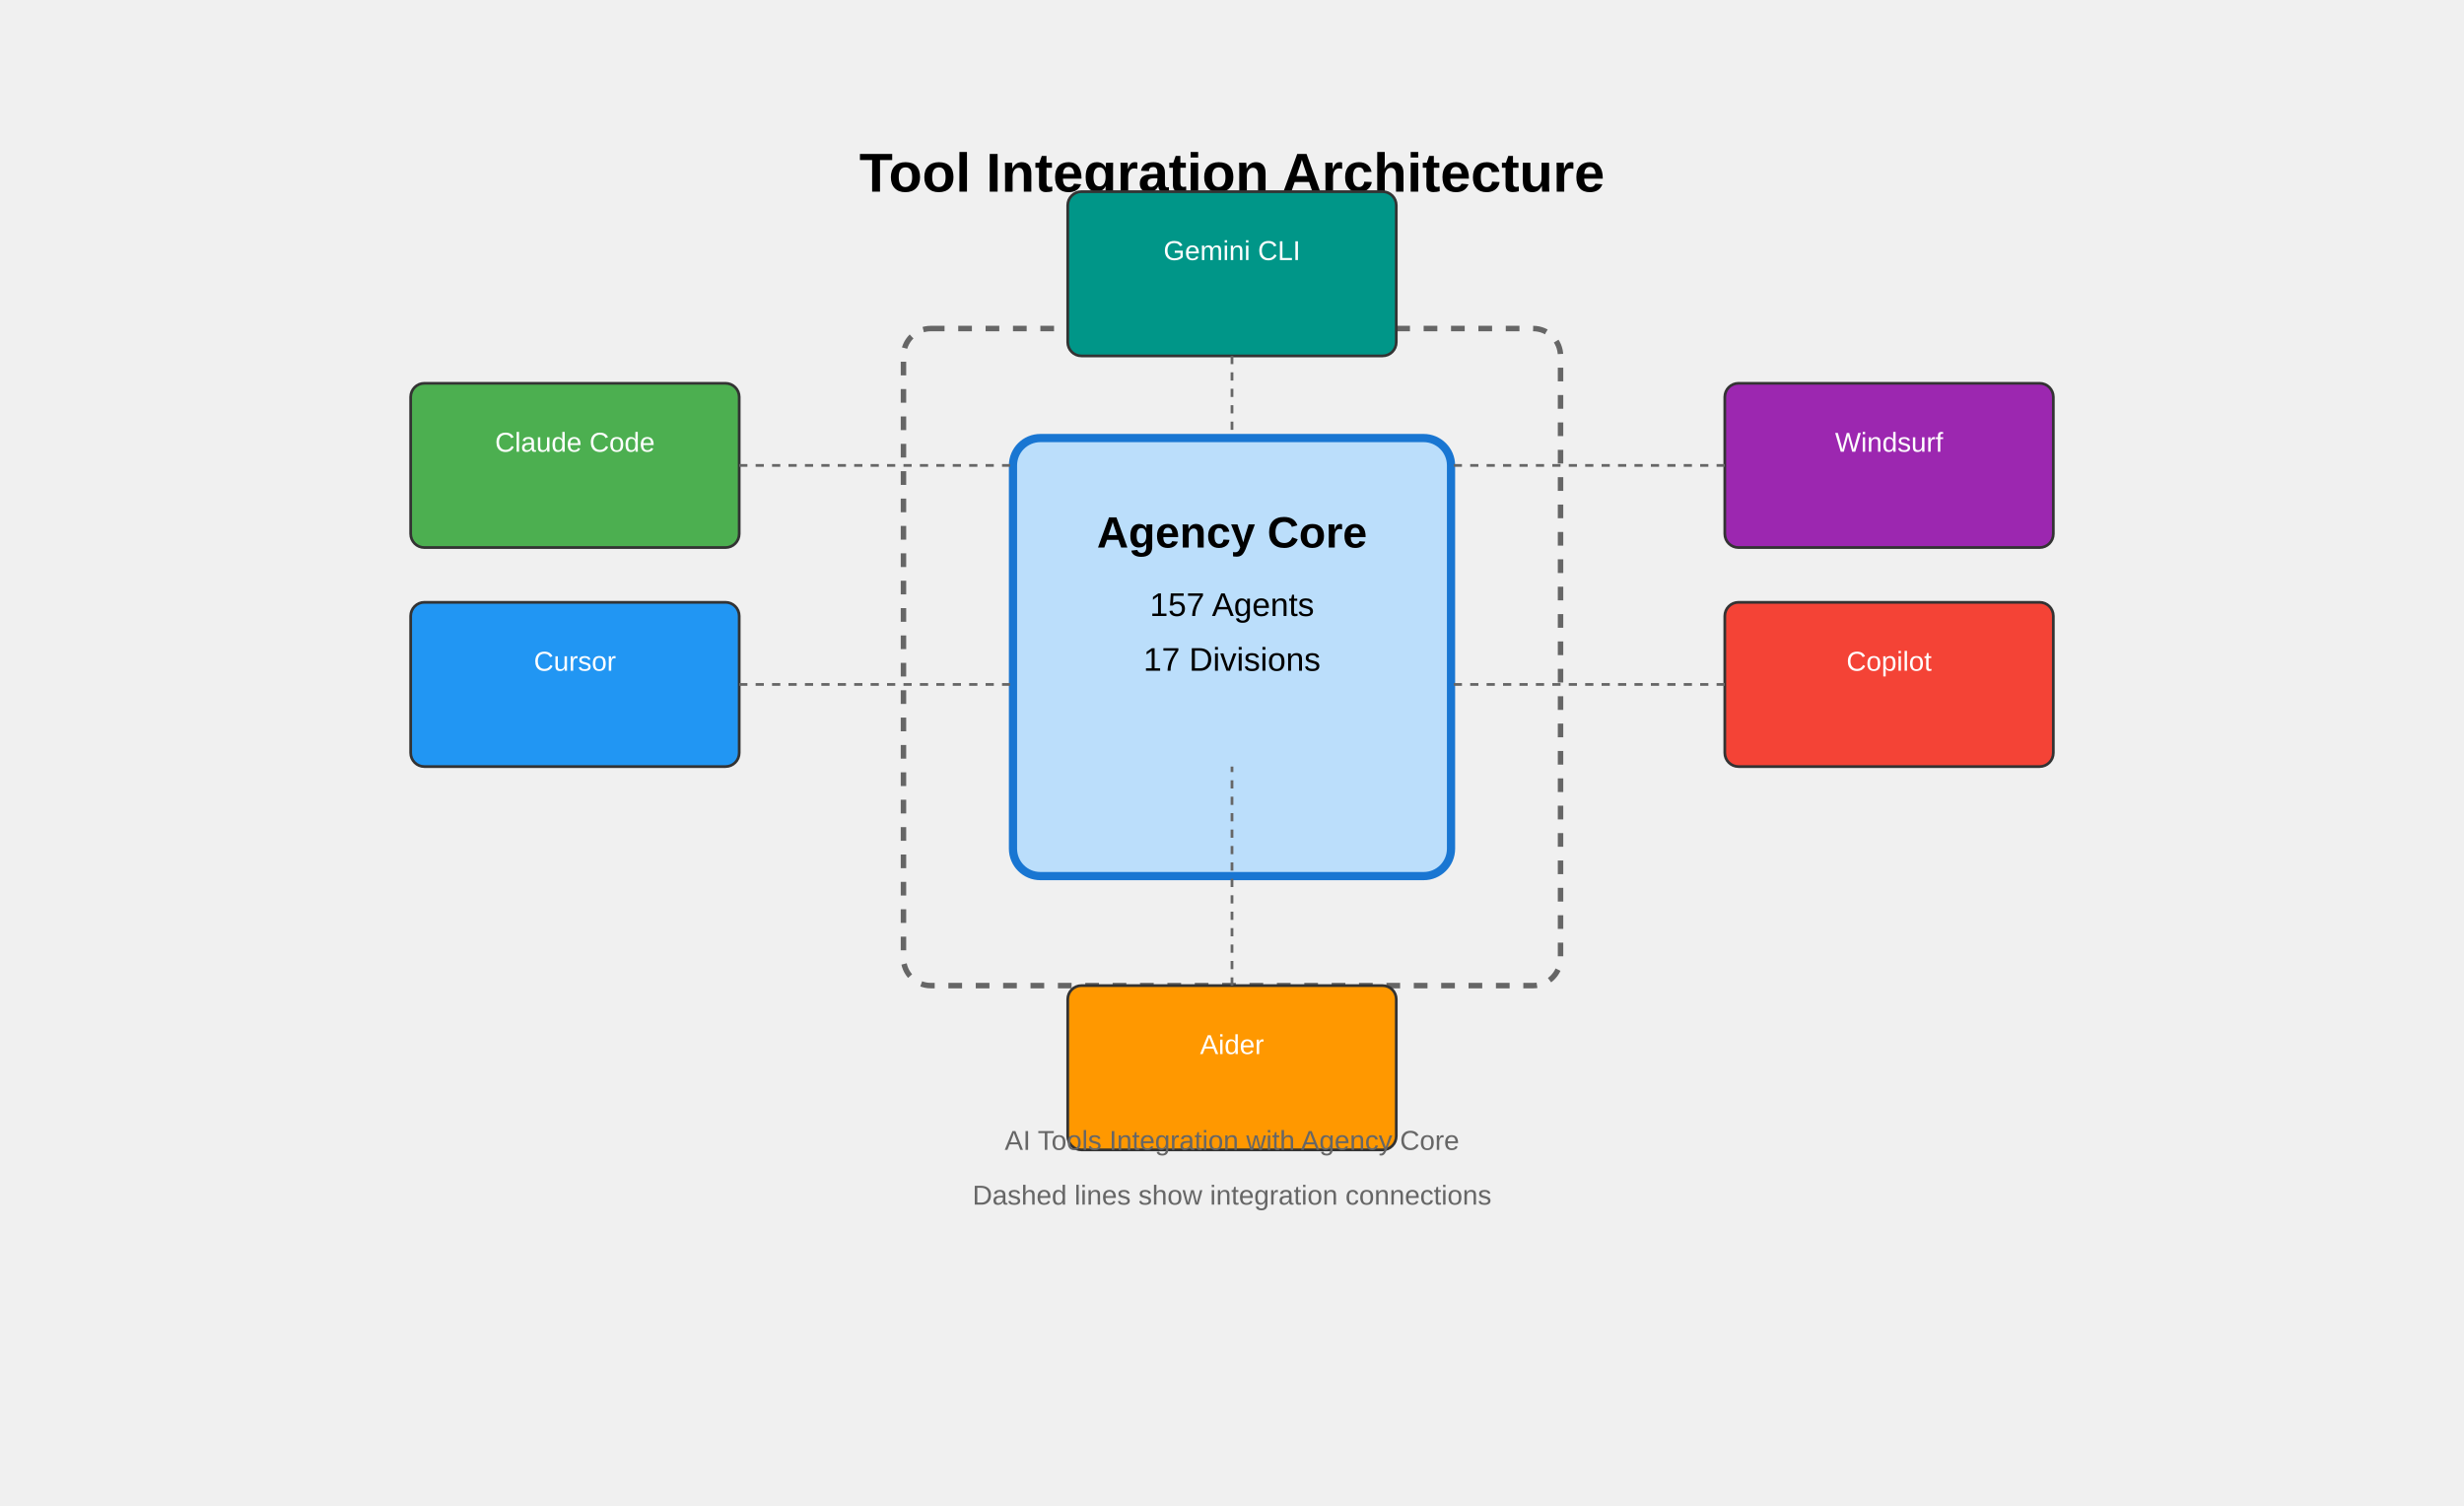
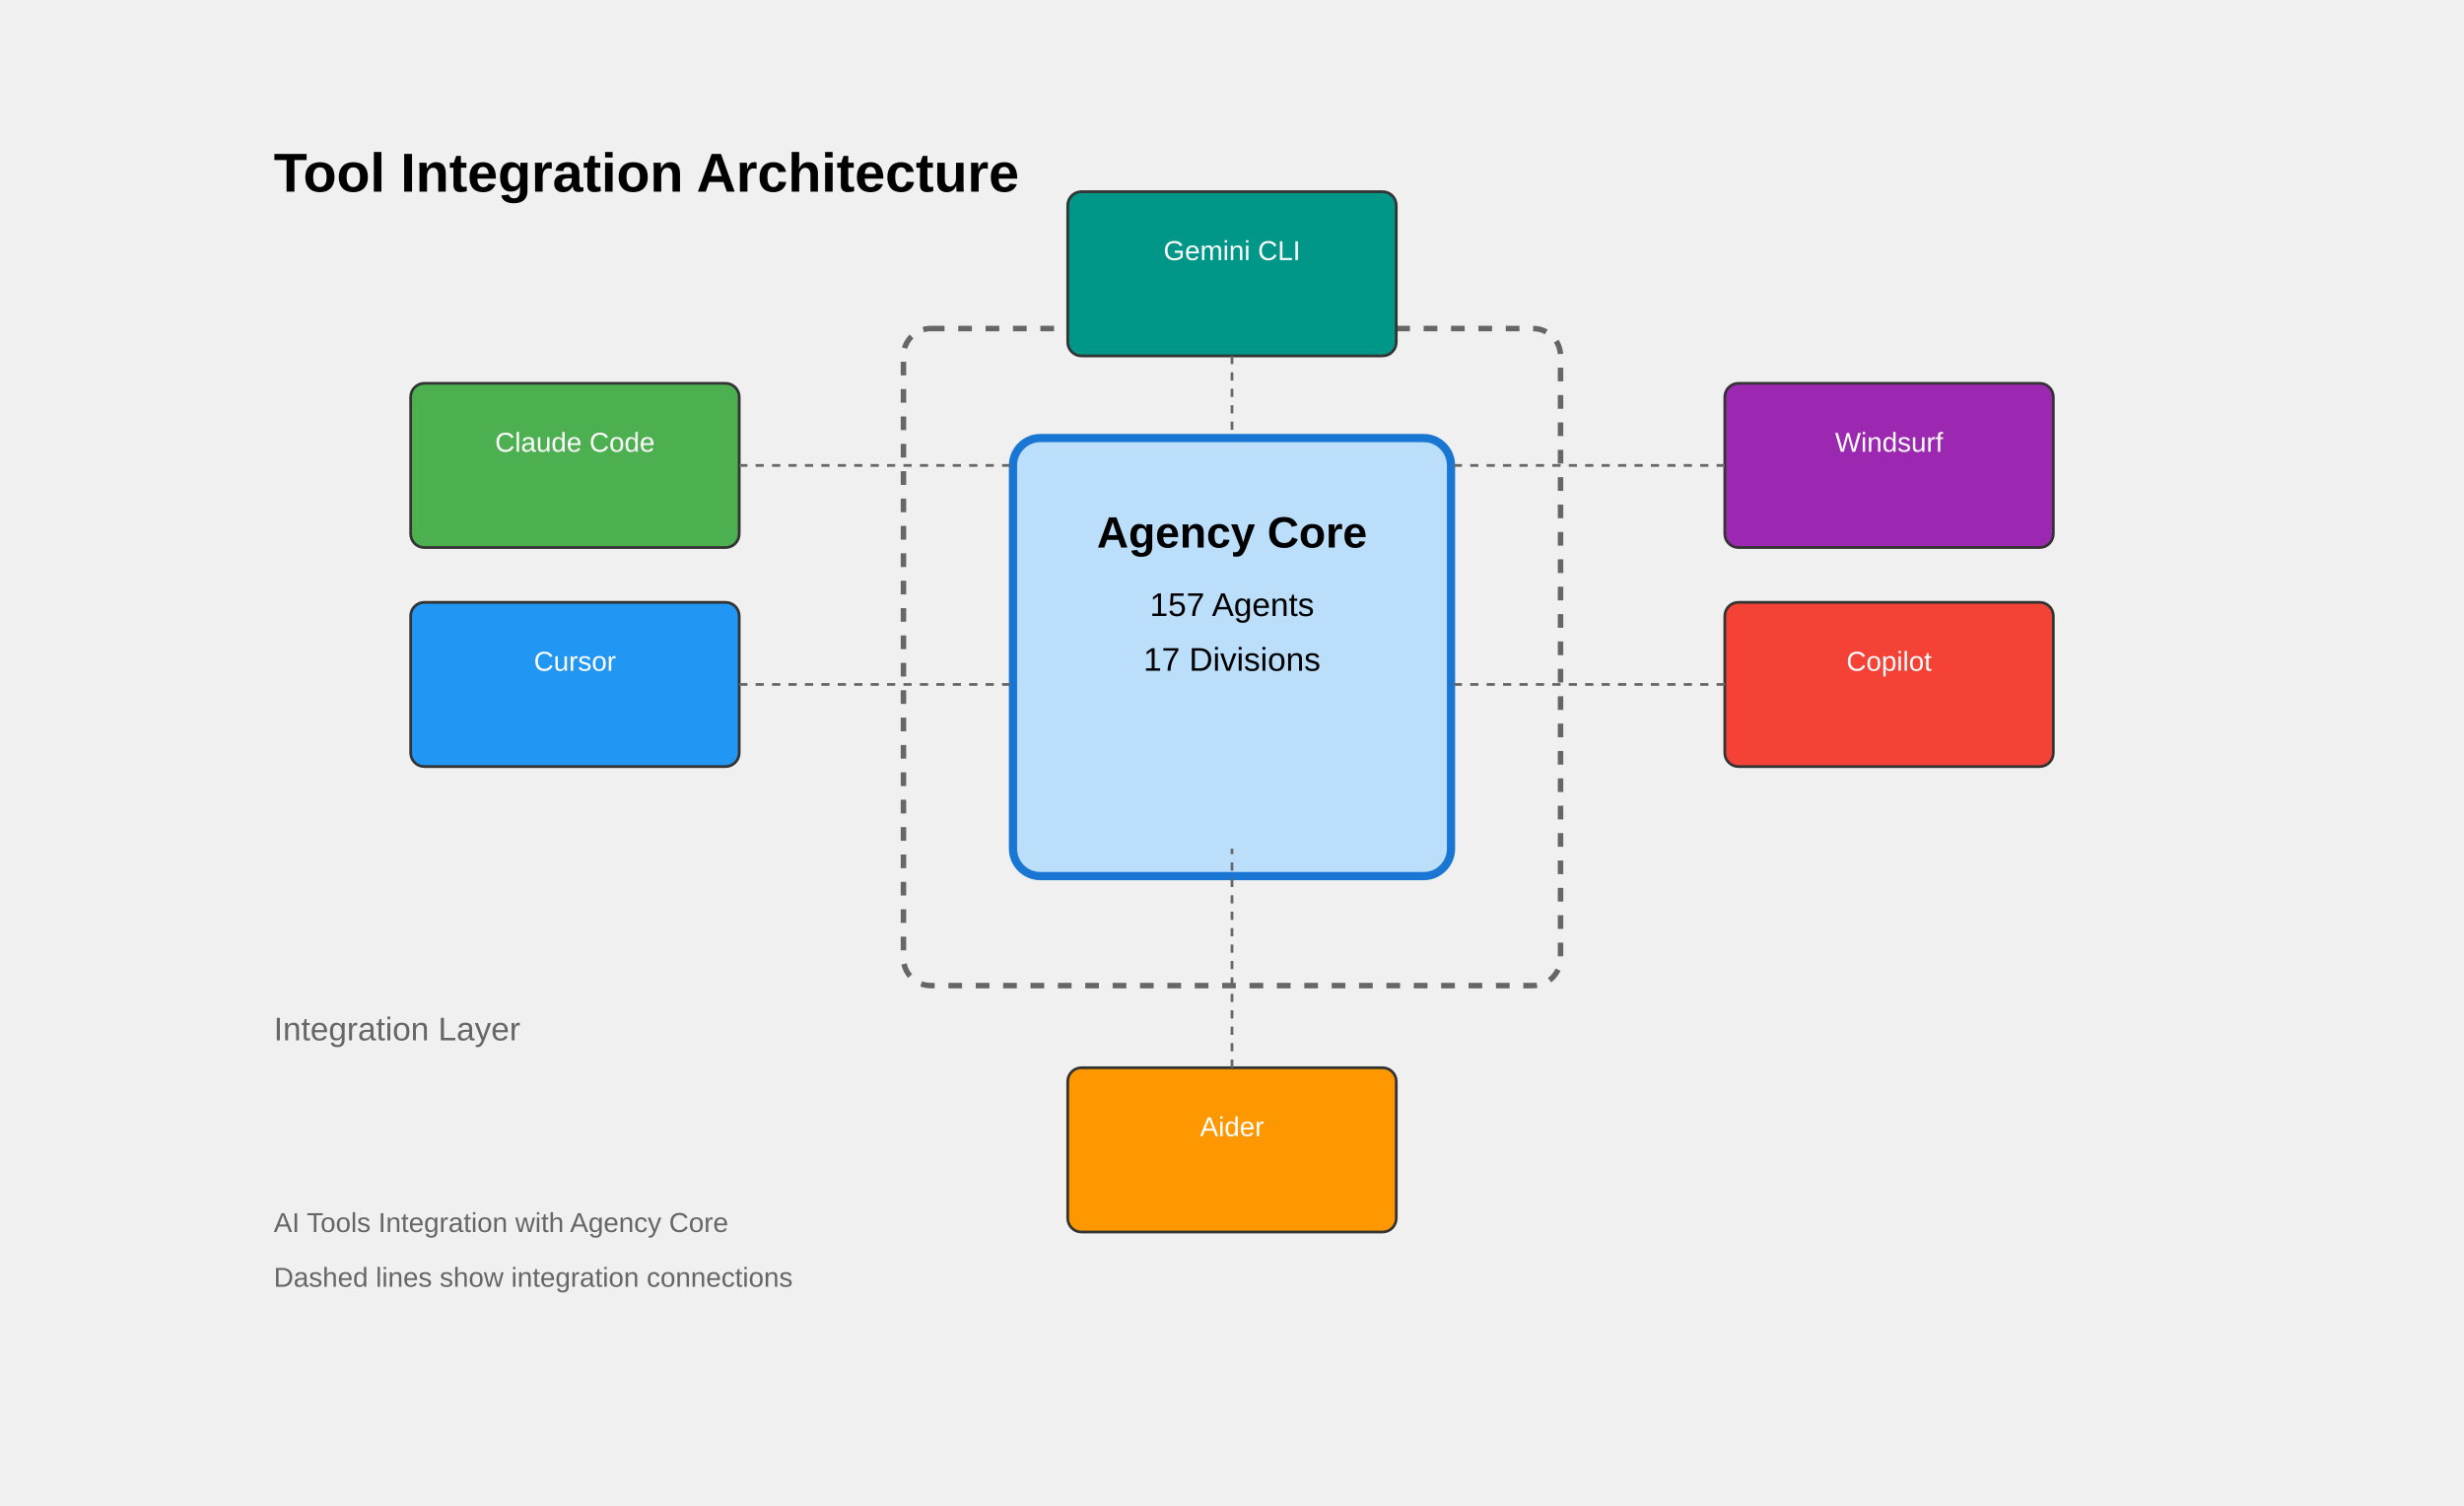
<svg xmlns="http://www.w3.org/2000/svg" width="900" height="550">
-   <text x="450" y="70.0" text-anchor="middle" font-family="Arial" font-size="20" font-weight="bold">Tool Integration Architecture</text>
+   <text x="100" y="70.0" text-anchor="start" font-family="Arial" font-size="20" font-weight="bold">Tool Integration Architecture</text>
  <rect x="370" y="160.0" width="160" height="160" fill="#bbdefb" stroke="#1976d2" stroke-width="3" rx="10" ry="10" />
  <text x="450" y="200.0" text-anchor="middle" font-family="Arial" font-size="16" font-weight="bold">Agency Core</text>
  <text x="450" y="225.0" text-anchor="middle" font-family="Arial" font-size="12">157 Agents</text>
  <text x="450" y="245.0" text-anchor="middle" font-family="Arial" font-size="12">17 Divisions</text>
  <rect x="330" y="120.0" width="240" height="240" fill="none" stroke="#666" stroke-width="2" stroke-dasharray="5,5" rx="10" ry="10" />
-   <text x="450" y="380.0" text-anchor="middle" font-family="Arial" font-size="12" fill="#666">Integration Layer</text>
+   <text x="100" y="380.0" text-anchor="start" font-family="Arial" font-size="12" fill="#666">Integration Layer</text>
  <rect x="390" y="70.0" width="120" height="60" fill="#009688" stroke="#333" stroke-width="1" rx="5" ry="5" />
  <text x="450" y="95.0" text-anchor="middle" font-family="Arial" font-size="10" fill="white">Gemini CLI</text>
  <line x1="450" y1="130.0" x2="450" y2="160.0" stroke="#666" stroke-width="1" stroke-dasharray="3,3" />
  <rect x="150" y="140.0" width="120" height="60" fill="#4CAF50" stroke="#333" stroke-width="1" rx="5" ry="5" />
  <text x="210" y="165.0" text-anchor="middle" font-family="Arial" font-size="10" fill="white">Claude Code</text>
  <line x1="270" y1="170.0" x2="370" y2="170.0" stroke="#666" stroke-width="1" stroke-dasharray="3,3" />
  <rect x="150" y="220.0" width="120" height="60" fill="#2196F3" stroke="#333" stroke-width="1" rx="5" ry="5" />
  <text x="210" y="245.0" text-anchor="middle" font-family="Arial" font-size="10" fill="white">Cursor</text>
  <line x1="270" y1="250.0" x2="370" y2="250.0" stroke="#666" stroke-width="1" stroke-dasharray="3,3" />
  <rect x="630" y="140.0" width="120" height="60" fill="#9C27B0" stroke="#333" stroke-width="1" rx="5" ry="5" />
  <text x="690" y="165.0" text-anchor="middle" font-family="Arial" font-size="10" fill="white">Windsurf</text>
  <line x1="630" y1="170.0" x2="530" y2="170.0" stroke="#666" stroke-width="1" stroke-dasharray="3,3" />
  <rect x="630" y="220.0" width="120" height="60" fill="#F44336" stroke="#333" stroke-width="1" rx="5" ry="5" />
  <text x="690" y="245.0" text-anchor="middle" font-family="Arial" font-size="10" fill="white">Copilot</text>
  <line x1="630" y1="250.0" x2="530" y2="250.0" stroke="#666" stroke-width="1" stroke-dasharray="3,3" />
-   <rect x="390" y="360.0" width="120" height="60" fill="#FF9800" stroke="#333" stroke-width="1" rx="5" ry="5" />
-   <text x="450" y="385.0" text-anchor="middle" font-family="Arial" font-size="10" fill="white">Aider</text>
-   <line x1="450" y1="360.0" x2="450" y2="280.0" stroke="#666" stroke-width="1" stroke-dasharray="3,3" />
-   <text x="450" y="420.0" text-anchor="middle" font-family="Arial" font-size="10" fill="#666">AI Tools Integration with Agency Core</text>
-   <text x="450" y="440.0" text-anchor="middle" font-family="Arial" font-size="10" fill="#666">Dashed lines show integration connections</text>
+   <rect x="390" y="390.0" width="120" height="60" fill="#FF9800" stroke="#333" stroke-width="1" rx="5" ry="5" />
+   <text x="450" y="415.0" text-anchor="middle" font-family="Arial" font-size="10" fill="white">Aider</text>
+   <line x1="450" y1="390.0" x2="450" y2="310.0" stroke="#666" stroke-width="1" stroke-dasharray="3,3" />
+   <text x="100" y="450.0" text-anchor="start" font-family="Arial" font-size="10" fill="#666">AI Tools Integration with Agency Core</text>
+   <text x="100" y="470.0" text-anchor="start" font-family="Arial" font-size="10" fill="#666">Dashed lines show integration connections</text>
</svg>
